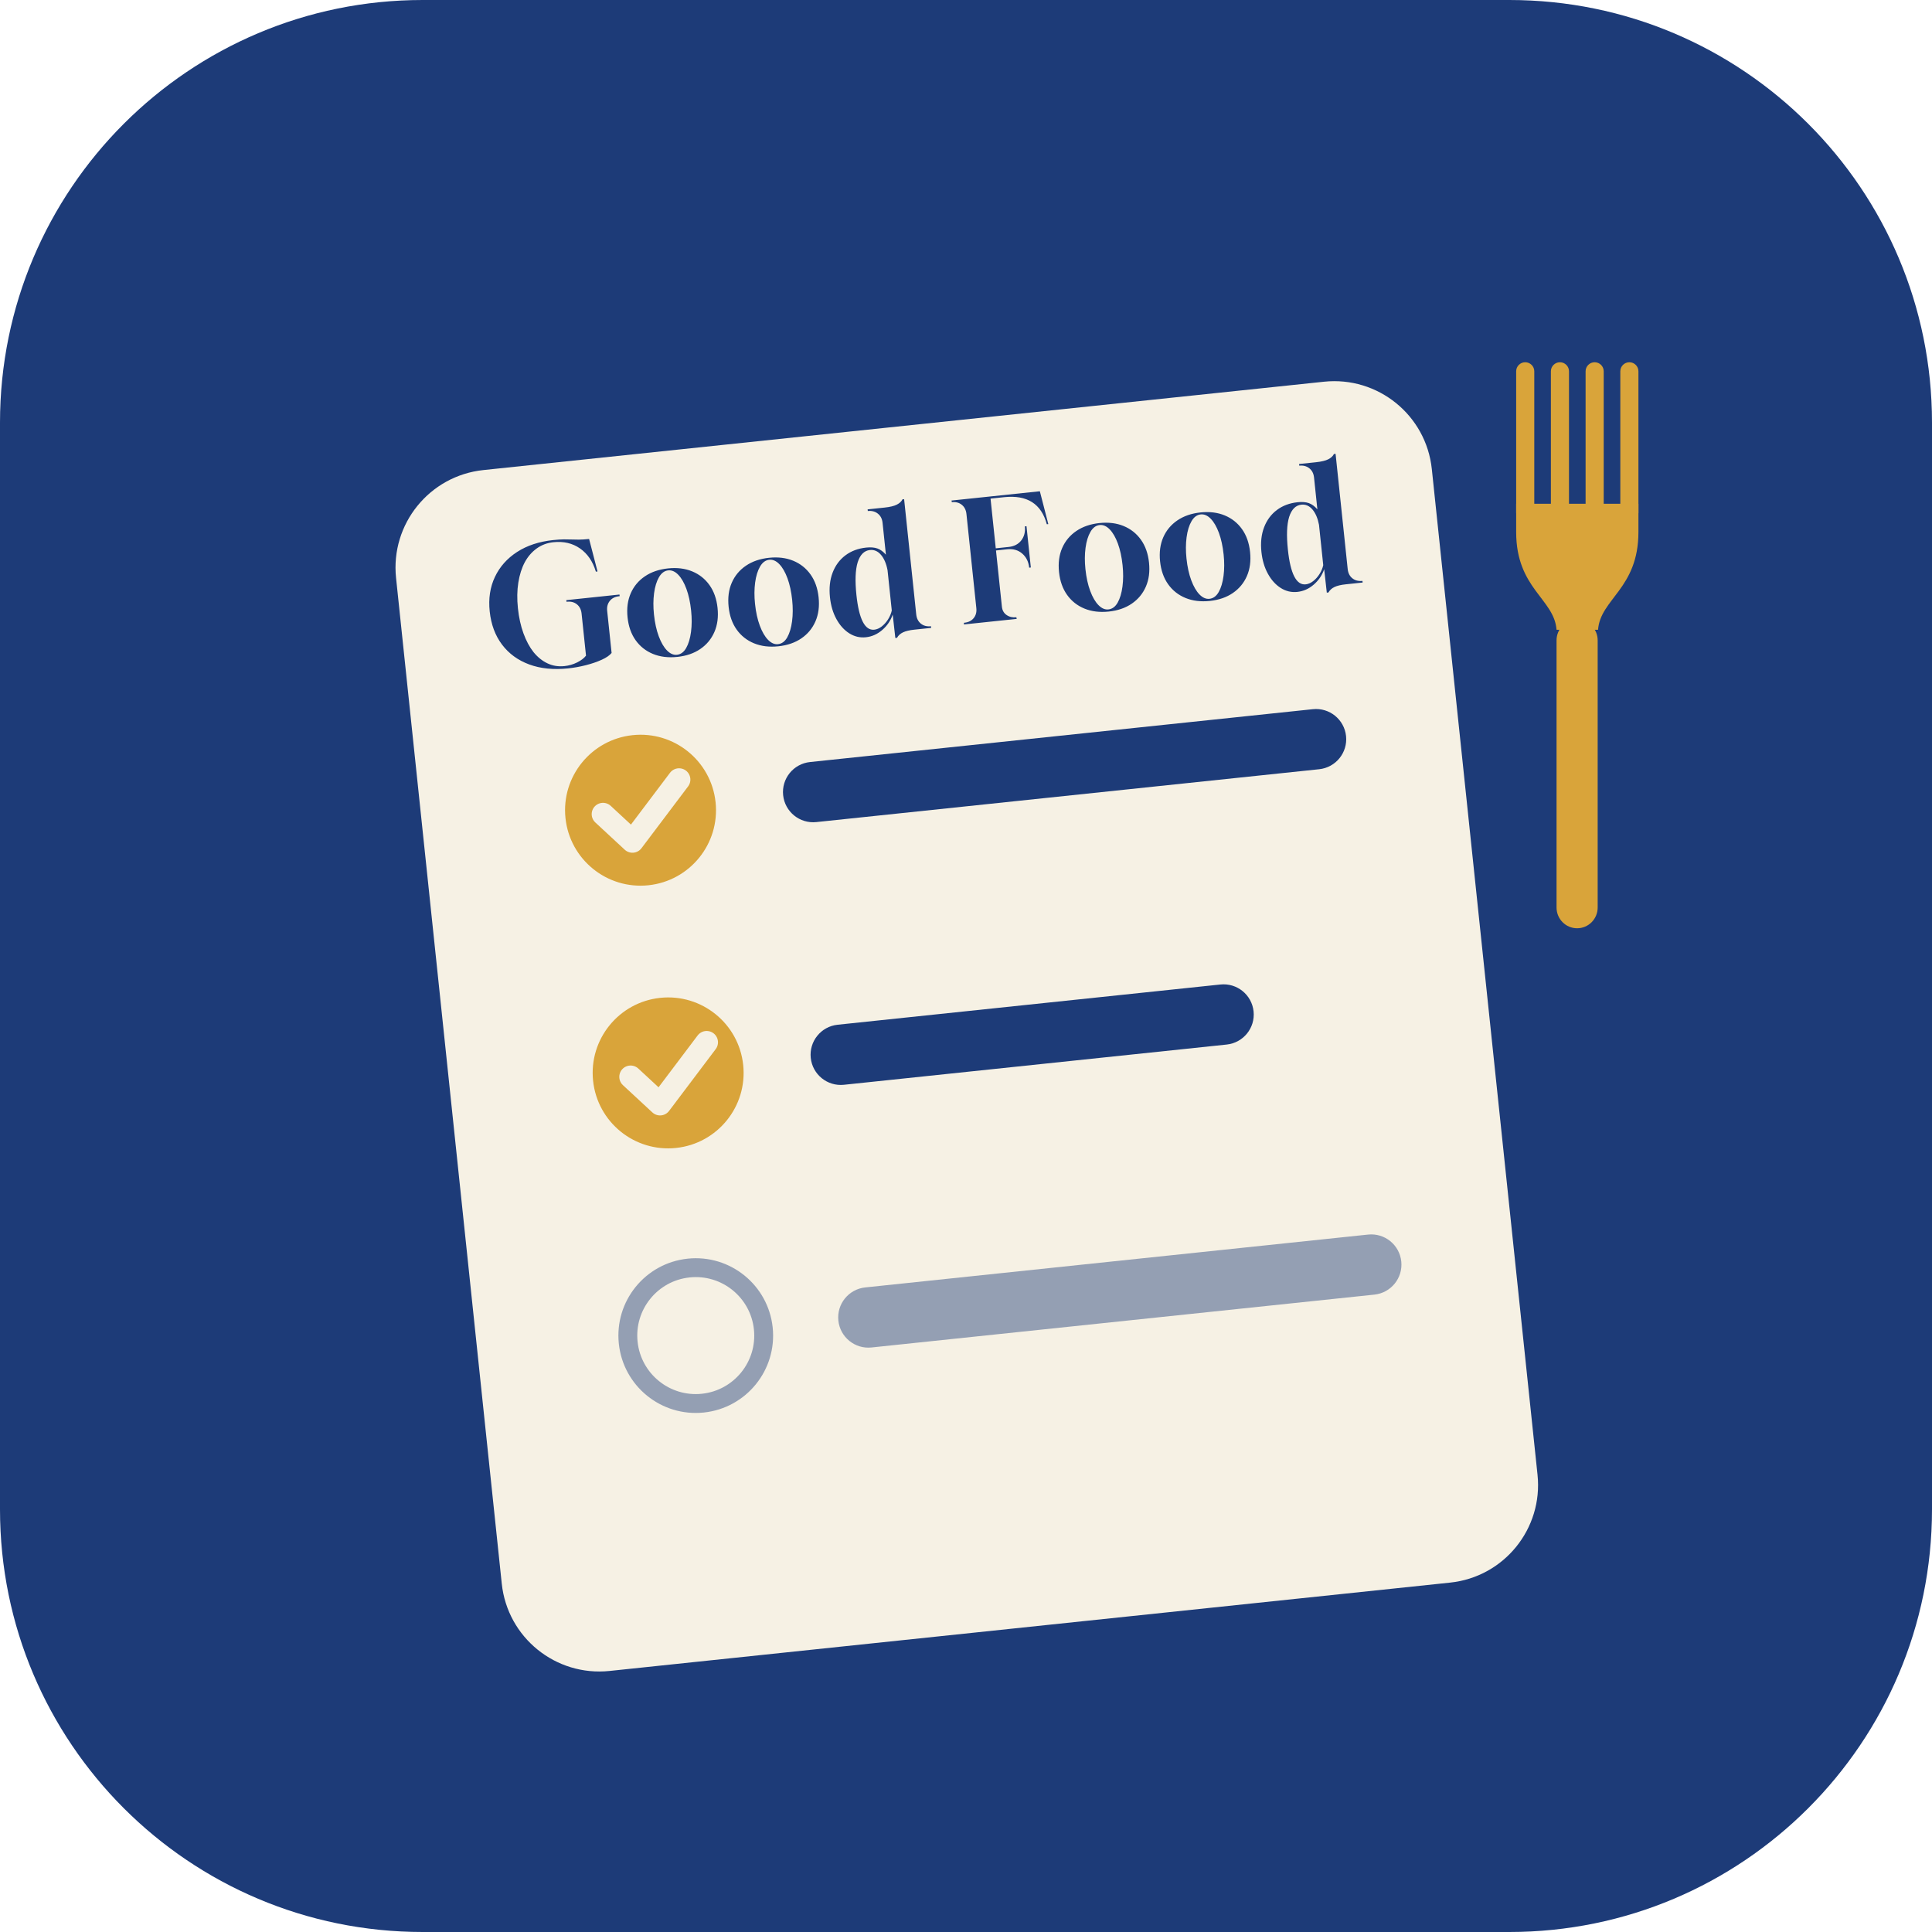
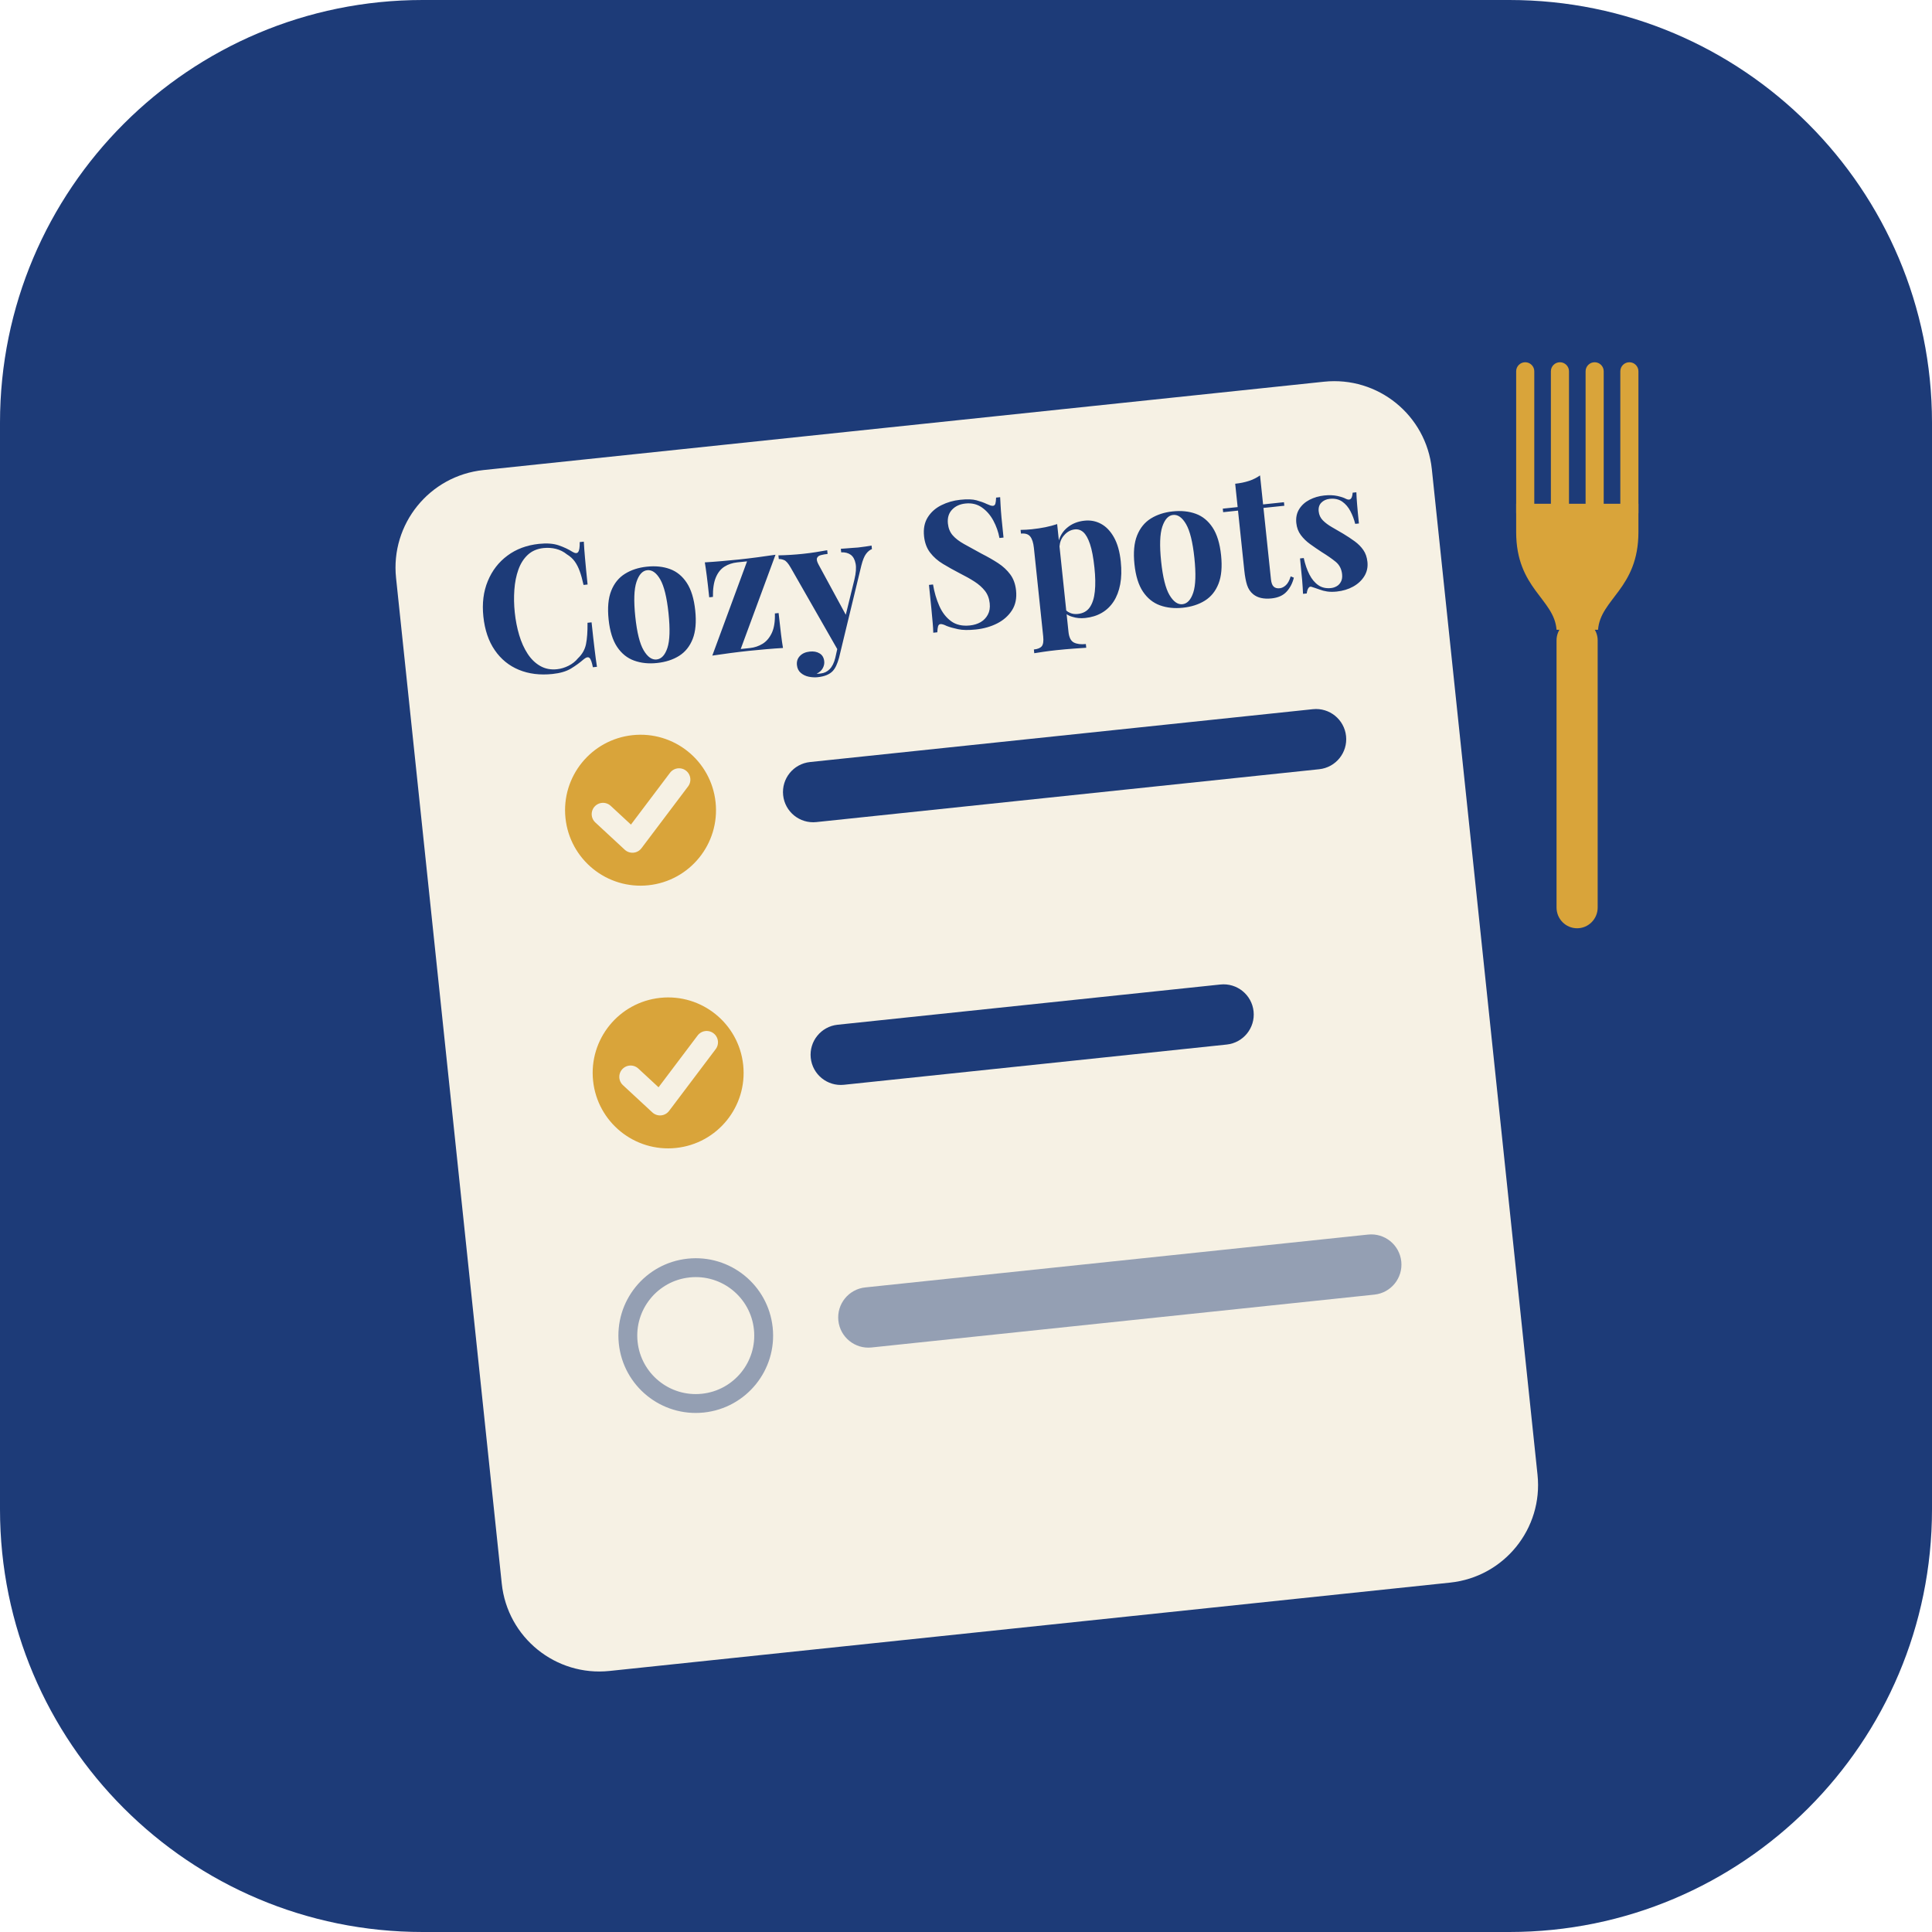
<svg xmlns="http://www.w3.org/2000/svg" viewBox="0 0 512 512">
  <rect width="512" height="512" rx="112" fill="#1d3b78" />
  <g transform="rotate(-6 256 270)">
    <rect x="118" y="112" width="276" height="320" rx="26" fill="#f6f1e4" />
-     <path fill="#1d3b78" d="M160.85 166.616Q154.998 166.616 150.708 164.504Q146.418 162.392 144.086 158.52Q141.754 154.648 141.754 149.412Q141.754 144.308 144.086 140.48Q146.418 136.652 150.62 134.518Q154.822 132.384 160.454 132.384Q162.17 132.384 163.292 132.494Q164.414 132.604 165.294 132.736Q166.174 132.868 167.252 132.978Q168.33 133.088 169.958 133.088L171.278 141.888H170.838Q170.046 137.708 167.296 135.332Q164.546 132.956 160.454 132.956Q157.946 132.956 155.878 134.144Q153.81 135.332 152.358 137.444Q150.906 139.6 150.092 142.636Q149.278 145.672 149.278 149.368Q149.278 153.108 150.048 156.166Q150.818 159.224 152.182 161.38Q153.59 163.536 155.548 164.724Q157.506 165.912 159.926 165.912Q161.73 165.912 163.38 165.296Q165.03 164.68 165.91 163.756V152.536Q165.91 150.952 164.942 149.984Q163.974 149.016 162.39 149.016H162.258V148.576H176.426V149.016H176.25Q174.666 149.016 173.698 149.984Q172.73 150.952 172.73 152.536V163.756Q171.85 164.636 169.936 165.274Q168.022 165.912 165.624 166.264Q163.226 166.616 160.85 166.616ZM189.934 166.616Q186.326 166.616 183.62 165.164Q180.914 163.712 179.418 161.072Q177.922 158.432 177.922 154.824Q177.922 151.216 179.418 148.576Q180.914 145.936 183.62 144.484Q186.326 143.032 189.934 143.032Q193.542 143.032 196.226 144.484Q198.91 145.936 200.406 148.576Q201.902 151.216 201.902 154.824Q201.902 158.432 200.406 161.072Q198.91 163.712 196.226 165.164Q193.542 166.616 189.934 166.616ZM189.89 166.044Q191.43 166.044 192.53 164.504Q193.63 162.964 194.246 160.39Q194.862 157.816 194.862 154.78Q194.862 151.48 194.224 148.95Q193.586 146.42 192.464 144.99Q191.342 143.56 189.934 143.56Q188.438 143.56 187.316 145.1Q186.194 146.64 185.578 149.192Q184.962 151.744 184.962 154.78Q184.962 158.124 185.622 160.676Q186.282 163.228 187.404 164.636Q188.526 166.044 189.89 166.044ZM216.862 166.616Q213.254 166.616 210.548 165.164Q207.842 163.712 206.346 161.072Q204.85 158.432 204.85 154.824Q204.85 151.216 206.346 148.576Q207.842 145.936 210.548 144.484Q213.254 143.032 216.862 143.032Q220.47 143.032 223.154 144.484Q225.838 145.936 227.334 148.576Q228.83 151.216 228.83 154.824Q228.83 158.432 227.334 161.072Q225.838 163.712 223.154 165.164Q220.47 166.616 216.862 166.616ZM216.818 166.044Q218.358 166.044 219.458 164.504Q220.558 162.964 221.174 160.39Q221.79 157.816 221.79 154.78Q221.79 151.48 221.152 148.95Q220.514 146.42 219.392 144.99Q218.27 143.56 216.862 143.56Q215.366 143.56 214.244 145.1Q213.122 146.64 212.506 149.192Q211.89 151.744 211.89 154.78Q211.89 158.124 212.55 160.676Q213.21 163.228 214.332 164.636Q215.454 166.044 216.818 166.044ZM247.926 167.672 247.882 161.424Q246.826 163.712 244.714 165.186Q242.602 166.66 240.182 166.66Q237.806 166.66 235.914 165.164Q234.022 163.668 232.922 161.05Q231.822 158.432 231.822 155.132Q231.822 151.436 233.208 148.708Q234.594 145.98 237.058 144.506Q239.522 143.032 242.734 143.032Q244.538 143.032 245.682 143.582Q246.826 144.132 247.75 145.452V136.96Q247.75 135.376 246.76 134.408Q245.77 133.44 244.186 133.44V133.0H248.674Q250.874 133.0 252.018 132.56Q253.162 132.12 253.646 131.328H254.086V162.04Q254.086 163.624 255.054 164.592Q256.022 165.56 257.65 165.56V166.0H253.162Q251.226 166.0 250.104 166.396Q248.982 166.792 248.366 167.672ZM242.602 164.9Q243.614 164.9 244.648 164.262Q245.682 163.624 246.518 162.568Q247.354 161.512 247.75 160.324V149.588Q247.53 146.948 246.452 145.364Q245.374 143.78 243.658 143.78Q241.37 143.78 240.094 146.684Q238.862 149.588 238.862 155.264Q238.862 164.9 242.602 164.9ZM266.362 166.0 266.45 165.56H266.582Q268.166 165.56 269.134 164.592Q270.102 163.624 270.102 162.04V136.96Q270.102 135.376 269.134 134.408Q268.166 133.44 266.582 133.44L266.538 133.0H290.078L291.398 141.888H291.002Q289.682 133.572 280.53 133.572H276.878V146.816H280.31Q282.51 146.816 283.83 145.43Q285.15 144.044 285.15 141.844H285.59V152.844H285.15Q285.15 150.468 283.698 148.928Q282.246 147.388 279.87 147.388H276.878V162.392Q276.878 163.844 277.89 164.702Q278.902 165.56 280.398 165.56L280.442 166.0ZM304.906 166.616Q301.298 166.616 298.592 165.164Q295.886 163.712 294.39 161.072Q292.894 158.432 292.894 154.824Q292.894 151.216 294.39 148.576Q295.886 145.936 298.592 144.484Q301.298 143.032 304.906 143.032Q308.514 143.032 311.198 144.484Q313.882 145.936 315.378 148.576Q316.874 151.216 316.874 154.824Q316.874 158.432 315.378 161.072Q313.882 163.712 311.198 165.164Q308.514 166.616 304.906 166.616ZM304.862 166.044Q306.402 166.044 307.502 164.504Q308.602 162.964 309.218 160.39Q309.834 157.816 309.834 154.78Q309.834 151.48 309.196 148.95Q308.558 146.42 307.436 144.99Q306.314 143.56 304.906 143.56Q303.41 143.56 302.288 145.1Q301.166 146.64 300.55 149.192Q299.934 151.744 299.934 154.78Q299.934 158.124 300.594 160.676Q301.254 163.228 302.376 164.636Q303.498 166.044 304.862 166.044ZM331.834 166.616Q328.226 166.616 325.52 165.164Q322.814 163.712 321.318 161.072Q319.822 158.432 319.822 154.824Q319.822 151.216 321.318 148.576Q322.814 145.936 325.52 144.484Q328.226 143.032 331.834 143.032Q335.442 143.032 338.126 144.484Q340.81 145.936 342.306 148.576Q343.802 151.216 343.802 154.824Q343.802 158.432 342.306 161.072Q340.81 163.712 338.126 165.164Q335.442 166.616 331.834 166.616ZM331.79 166.044Q333.33 166.044 334.43 164.504Q335.53 162.964 336.146 160.39Q336.762 157.816 336.762 154.78Q336.762 151.48 336.124 148.95Q335.486 146.42 334.364 144.99Q333.242 143.56 331.834 143.56Q330.338 143.56 329.216 145.1Q328.094 146.64 327.478 149.192Q326.862 151.744 326.862 154.78Q326.862 158.124 327.522 160.676Q328.182 163.228 329.304 164.636Q330.426 166.044 331.79 166.044ZM362.898 167.672 362.854 161.424Q361.798 163.712 359.686 165.186Q357.574 166.66 355.154 166.66Q352.778 166.66 350.886 165.164Q348.994 163.668 347.894 161.05Q346.794 158.432 346.794 155.132Q346.794 151.436 348.18 148.708Q349.566 145.98 352.03 144.506Q354.494 143.032 357.706 143.032Q359.51 143.032 360.654 143.582Q361.798 144.132 362.722 145.452V136.96Q362.722 135.376 361.732 134.408Q360.742 133.44 359.158 133.44V133.0H363.646Q365.846 133.0 366.99 132.56Q368.134 132.12 368.618 131.328H369.058V162.04Q369.058 163.624 370.026 164.592Q370.994 165.56 372.622 165.56V166.0H368.134Q366.198 166.0 365.076 166.396Q363.954 166.792 363.338 167.672ZM357.574 164.9Q358.586 164.9 359.62 164.262Q360.654 163.624 361.49 162.568Q362.326 161.512 362.722 160.324V149.588Q362.502 146.948 361.424 145.364Q360.346 143.78 358.63 143.78Q356.342 143.78 355.066 146.684Q353.834 149.588 353.834 155.264Q353.834 164.9 357.574 164.9Z" />
+     <path fill="#1d3b78" d="M156.62 132.99Q159.73 132.99 161.73 133.91Q163.73 134.83 165.28 136.06Q166.23 136.76 166.72 136.22Q167.22 135.68 167.40 133.65L168.49 133.65Q168.39 135.49 168.35 138.10Q168.30 140.72 168.30 145.05L167.22 145.05Q166.98 142.88 166.60 141.35Q166.23 139.82 165.57 138.65Q164.91 137.47 163.68 136.53Q162.51 135.35 160.95 134.78Q159.40 134.22 157.70 134.22Q155.16 134.22 153.37 135.56Q151.58 136.90 150.47 139.21Q149.36 141.52 148.85 144.42Q148.33 147.31 148.33 150.42Q148.33 153.58 148.87 156.47Q149.41 159.37 150.57 161.63Q151.72 163.89 153.56 165.21Q155.39 166.53 157.89 166.53Q159.44 166.53 161.02 165.94Q162.60 165.35 163.73 164.22Q165.57 162.81 166.23 160.71Q166.89 158.62 167.22 155.13L168.30 155.13Q168.30 159.61 168.35 162.36Q168.39 165.12 168.49 167L167.40 167Q167.22 164.97 166.77 164.46Q166.32 163.94 165.28 164.60Q163.54 165.82 161.59 166.74Q159.63 167.66 156.57 167.66Q151.58 167.66 147.83 165.63Q144.09 163.61 142.02 159.79Q139.94 155.98 139.94 150.61Q139.94 145.33 142.09 141.38Q144.23 137.42 147.98 135.21Q151.72 132.99 156.62 132.99M184.41 141.99Q187.85 141.99 190.44 143.26Q193.03 144.53 194.49 147.36Q195.95 150.19 195.95 154.85Q195.95 159.51 194.49 162.31Q193.03 165.12 190.44 166.39Q187.85 167.66 184.41 167.66Q181.06 167.66 178.45 166.39Q175.83 165.12 174.35 162.31Q172.87 159.51 172.87 154.85Q172.87 150.19 174.35 147.36Q175.83 144.53 178.45 143.26Q181.06 141.99 184.41 141.99M184.41 142.93Q182.52 142.93 181.25 145.73Q179.98 148.54 179.98 154.85Q179.98 161.16 181.25 163.94Q182.52 166.72 184.41 166.72Q186.34 166.72 187.59 163.94Q188.83 161.16 188.83 154.85Q188.83 148.54 187.59 145.73Q186.34 142.93 184.41 142.93M218.65 142.41L206.87 166.29L209.32 166.29Q211.16 166.29 212.78 165.52Q214.41 164.74 215.52 162.90Q216.62 161.07 216.86 157.86L217.85 157.86Q217.85 161.30 217.90 163.49Q217.94 165.68 218.04 167.19Q215.92 167.09 213.61 167.05Q211.30 167 208.99 167Q206.59 167 204.05 167.07Q201.50 167.14 199.20 167.24L210.97 143.36L208.33 143.36Q206.45 143.36 204.87 144.13Q203.29 144.91 202.28 146.77Q201.27 148.63 200.99 151.79L200 151.79Q200 148.30 199.95 146.13Q199.90 143.97 199.81 142.46Q201.98 142.56 204.28 142.60Q206.59 142.65 208.85 142.65Q211.30 142.65 213.82 142.58Q216.34 142.51 218.65 142.41M244.22 142.65L244.22 143.59Q243.33 143.83 242.53 144.70Q241.73 145.57 240.97 147.64L234.33 166.29L232.54 171.33Q232.07 172.51 231.58 173.33Q231.08 174.16 230.47 174.68Q229.81 175.24 228.78 175.55Q227.74 175.85 226.37 175.85Q225.24 175.85 224.04 175.48Q222.84 175.10 222.04 174.25Q221.24 173.41 221.24 172.09Q221.24 170.63 222.28 169.76Q223.31 168.88 225.01 168.88Q226.56 168.88 227.55 169.64Q228.54 170.39 228.54 171.85Q228.54 172.79 227.95 173.64Q227.36 174.49 226.18 174.91Q226.42 174.96 226.75 174.96L227.27 174.96Q228.68 174.96 229.76 174.06Q230.85 173.17 231.55 171.24L232.31 168.98L222.32 146.28Q221.52 144.44 220.74 144.04Q219.97 143.64 219.40 143.64L219.40 142.65Q220.96 142.79 222.63 142.86Q224.30 142.93 225.85 142.93Q227.79 142.93 229.39 142.84Q230.99 142.74 232.40 142.65L232.40 143.64Q231.46 143.64 230.64 143.76Q229.81 143.87 229.51 144.42Q229.20 144.96 229.76 146.28L235.51 160.17L238.76 151.13Q239.66 148.58 239.51 146.96Q239.37 145.33 238.48 144.51Q237.58 143.69 236.03 143.59L236.03 142.65Q236.78 142.70 237.58 142.70L239.18 142.74Q239.98 142.79 240.60 142.79Q241.54 142.79 242.58 142.74Q243.61 142.70 244.22 142.65M268.86 133.04Q271.64 133.04 273.14 133.63Q274.65 134.22 275.73 134.88Q276.30 135.21 276.65 135.37Q277.01 135.54 277.34 135.54Q277.81 135.54 278.02 135.02Q278.23 134.50 278.37 133.46L279.45 133.46Q279.41 134.36 279.34 135.61Q279.27 136.86 279.24 138.88Q279.22 140.91 279.22 144.20L278.14 144.20Q277.95 141.75 277.01 139.45Q276.06 137.14 274.34 135.65Q272.63 134.17 270.13 134.17Q267.87 134.17 266.41 135.44Q264.95 136.71 264.95 138.98Q264.95 140.86 265.89 142.20Q266.83 143.54 268.65 144.82Q270.46 146.09 273.05 147.88Q275.31 149.34 277.10 150.80Q278.89 152.26 279.97 154.09Q281.06 155.93 281.06 158.47Q281.06 161.58 279.43 163.61Q277.81 165.63 275.17 166.65Q272.53 167.66 269.38 167.66Q266.46 167.66 264.71 167.09Q262.97 166.53 261.79 165.92Q260.76 165.26 260.19 165.26Q259.72 165.26 259.51 165.78Q259.30 166.29 259.15 167.33L258.07 167.33Q258.17 166.20 258.19 164.69Q258.21 163.18 258.24 160.76Q258.26 158.33 258.26 154.61L259.34 154.61Q259.53 157.72 260.40 160.43Q261.27 163.14 263.09 164.79Q264.90 166.43 267.92 166.43Q269.56 166.43 270.86 165.85Q272.15 165.26 272.95 164.08Q273.76 162.90 273.76 161.16Q273.76 159.18 272.84 157.72Q271.92 156.26 270.34 154.99Q268.76 153.72 266.69 152.40Q264.48 150.94 262.55 149.48Q260.61 148.02 259.46 146.13Q258.31 144.25 258.31 141.66Q258.31 138.69 259.79 136.79Q261.27 134.88 263.70 133.96Q266.13 133.04 268.86 133.04M293.73 142.13L293.73 146.46Q294.57 144.49 296.27 143.36Q298.29 141.99 301.03 141.99Q303.43 141.99 305.31 143.29Q307.20 144.58 308.33 147.19Q309.46 149.81 309.46 153.72Q309.46 157.16 308.68 159.75Q307.90 162.34 306.47 164.10Q305.03 165.87 303.03 166.76Q301.03 167.66 298.53 167.66Q296.69 167.66 295.19 167Q294.34 166.67 293.73 166.15L293.73 170.86Q293.73 173.08 294.86 173.81Q295.99 174.54 297.97 174.54L297.97 175.53Q296.74 175.48 294.60 175.41Q292.45 175.34 290.05 175.34Q288.31 175.34 286.64 175.41Q284.97 175.48 284.12 175.53L284.12 174.54Q285.67 174.54 286.31 173.88Q286.94 173.22 286.94 171.33L286.94 147.78Q286.94 145.66 286.28 144.65Q285.62 143.64 283.93 143.64L283.93 142.65Q285.44 142.79 286.85 142.79Q288.78 142.79 290.52 142.63Q292.27 142.46 293.73 142.13M293.73 148.07L293.73 165.16Q294.10 165.59 294.72 165.92Q295.56 166.39 296.69 166.39Q298.81 166.39 300.04 164.95Q301.26 163.51 301.80 160.90Q302.35 158.29 302.35 154.66Q302.35 150.61 301.83 148.30Q301.31 145.99 300.41 145Q299.52 144.02 298.25 144.02Q296.55 144.02 295.19 145.33Q294.06 146.37 293.73 148.07M324.53 141.99Q327.97 141.99 330.56 143.26Q333.15 144.53 334.61 147.36Q336.07 150.19 336.07 154.85Q336.07 159.51 334.61 162.31Q333.15 165.12 330.56 166.39Q327.97 167.66 324.53 167.66Q321.19 167.66 318.57 166.39Q315.96 165.12 314.47 162.31Q312.99 159.51 312.99 154.85Q312.99 150.19 314.47 147.36Q315.96 144.53 318.57 143.26Q321.19 141.99 324.53 141.99M324.53 142.93Q322.65 142.93 321.37 145.73Q320.10 148.54 320.10 154.85Q320.10 161.16 321.37 163.94Q322.65 166.72 324.53 166.72Q326.46 166.72 327.71 163.94Q328.96 161.16 328.96 154.85Q328.96 148.54 327.71 145.73Q326.46 142.93 324.53 142.93M348.55 134.92L348.55 142.65L354.11 142.65L354.11 143.59L348.55 143.59L348.55 162.62Q348.55 164.03 349.07 164.62Q349.59 165.21 350.62 165.21Q351.47 165.21 352.32 164.57Q353.17 163.94 353.83 162.38L354.63 162.81Q353.87 164.93 352.34 166.29Q350.81 167.66 348.17 167.66Q346.62 167.66 345.44 167.26Q344.26 166.86 343.46 166.06Q342.43 165.02 342.10 163.49Q341.77 161.96 341.77 159.51L341.77 143.59L337.81 143.59L337.81 142.65L341.77 142.65L341.77 136.43Q343.75 136.43 345.42 136.08Q347.09 135.73 348.55 134.92M364.89 141.99Q366.87 141.99 368.36 142.48Q369.84 142.98 370.50 143.45Q371.16 143.87 371.58 143.73Q372.24 143.50 372.48 142.04L373.47 142.04Q373.37 143.36 373.33 145.26Q373.28 147.17 373.28 150.33L372.29 150.33Q372.05 148.58 371.39 146.89Q370.73 145.19 369.49 144.11Q368.24 143.03 366.26 143.03Q364.89 143.03 363.95 143.80Q363.01 144.58 363.01 146.04Q363.01 147.45 363.86 148.51Q364.71 149.57 366.05 150.54Q367.39 151.50 368.85 152.59Q370.40 153.76 371.68 154.92Q372.95 156.07 373.70 157.44Q374.46 158.80 374.46 160.69Q374.46 162.81 373.23 164.39Q372.01 165.96 370 166.81Q368 167.66 365.55 167.66Q364.14 167.66 363.03 167.38Q361.93 167.09 361.13 166.67Q360.51 166.39 359.97 166.13Q359.43 165.87 358.96 165.68Q358.49 165.54 358.14 166.01Q357.78 166.48 357.59 167.33L356.60 167.33Q356.70 165.82 356.75 163.66Q356.79 161.49 356.79 157.91L357.78 157.91Q358.06 160.45 358.82 162.41Q359.57 164.36 360.87 165.47Q362.16 166.58 364.14 166.58Q364.94 166.58 365.69 166.25Q366.45 165.92 366.94 165.16Q367.44 164.41 367.44 163.23Q367.44 161.16 366.10 159.79Q364.75 158.43 362.68 156.83Q361.17 155.60 359.83 154.40Q358.49 153.20 357.64 151.76Q356.79 150.33 356.79 148.49Q356.79 146.37 357.92 144.91Q359.05 143.45 360.91 142.72Q362.77 141.99 364.89 141.99" />
    <circle cx="176" cy="206" r="20" fill="#d9a43a" />
    <path d="M166 206 l7 8 l14 -15" fill="none" stroke="#f6f1e4" stroke-width="6" stroke-linecap="round" stroke-linejoin="round" />
    <rect x="214" y="198" width="150" height="16" rx="8" fill="#1d3b78" opacity="1" />
    <circle cx="176" cy="276" r="20" fill="#d9a43a" />
    <path d="M166 276 l7 8 l14 -15" fill="none" stroke="#f6f1e4" stroke-width="6" stroke-linecap="round" stroke-linejoin="round" />
    <rect x="214" y="268" width="118" height="16" rx="8" fill="#1d3b78" opacity="1" />
    <circle cx="176" cy="346" r="18" fill="none" stroke="#1d3b78" stroke-width="5" opacity=".45" />
    <rect x="214" y="338" width="150" height="16" rx="8" fill="#1d3b78" opacity="0.45" />
  </g>
  <g fill="#d9a43a">
    <rect x="401.8" y="96.0" width="4.8" height="42.3" rx="2.4" />
    <rect x="411.0" y="96.0" width="4.8" height="42.3" rx="2.4" />
    <rect x="420.2" y="96.0" width="4.8" height="42.3" rx="2.4" />
    <rect x="429.4" y="96.0" width="4.8" height="42.3" rx="2.4" />
    <path d="M401.8 133.5 H434.2 V141.0 C434.2 156.0 424.1 158.7 423.5 166.9 H412.5 C411.9 158.7 401.8 156.0 401.8 141.0 Z" />
    <rect x="412.5" y="164.2" width="10.9" height="81.8" rx="5.5" />
  </g>
</svg>
